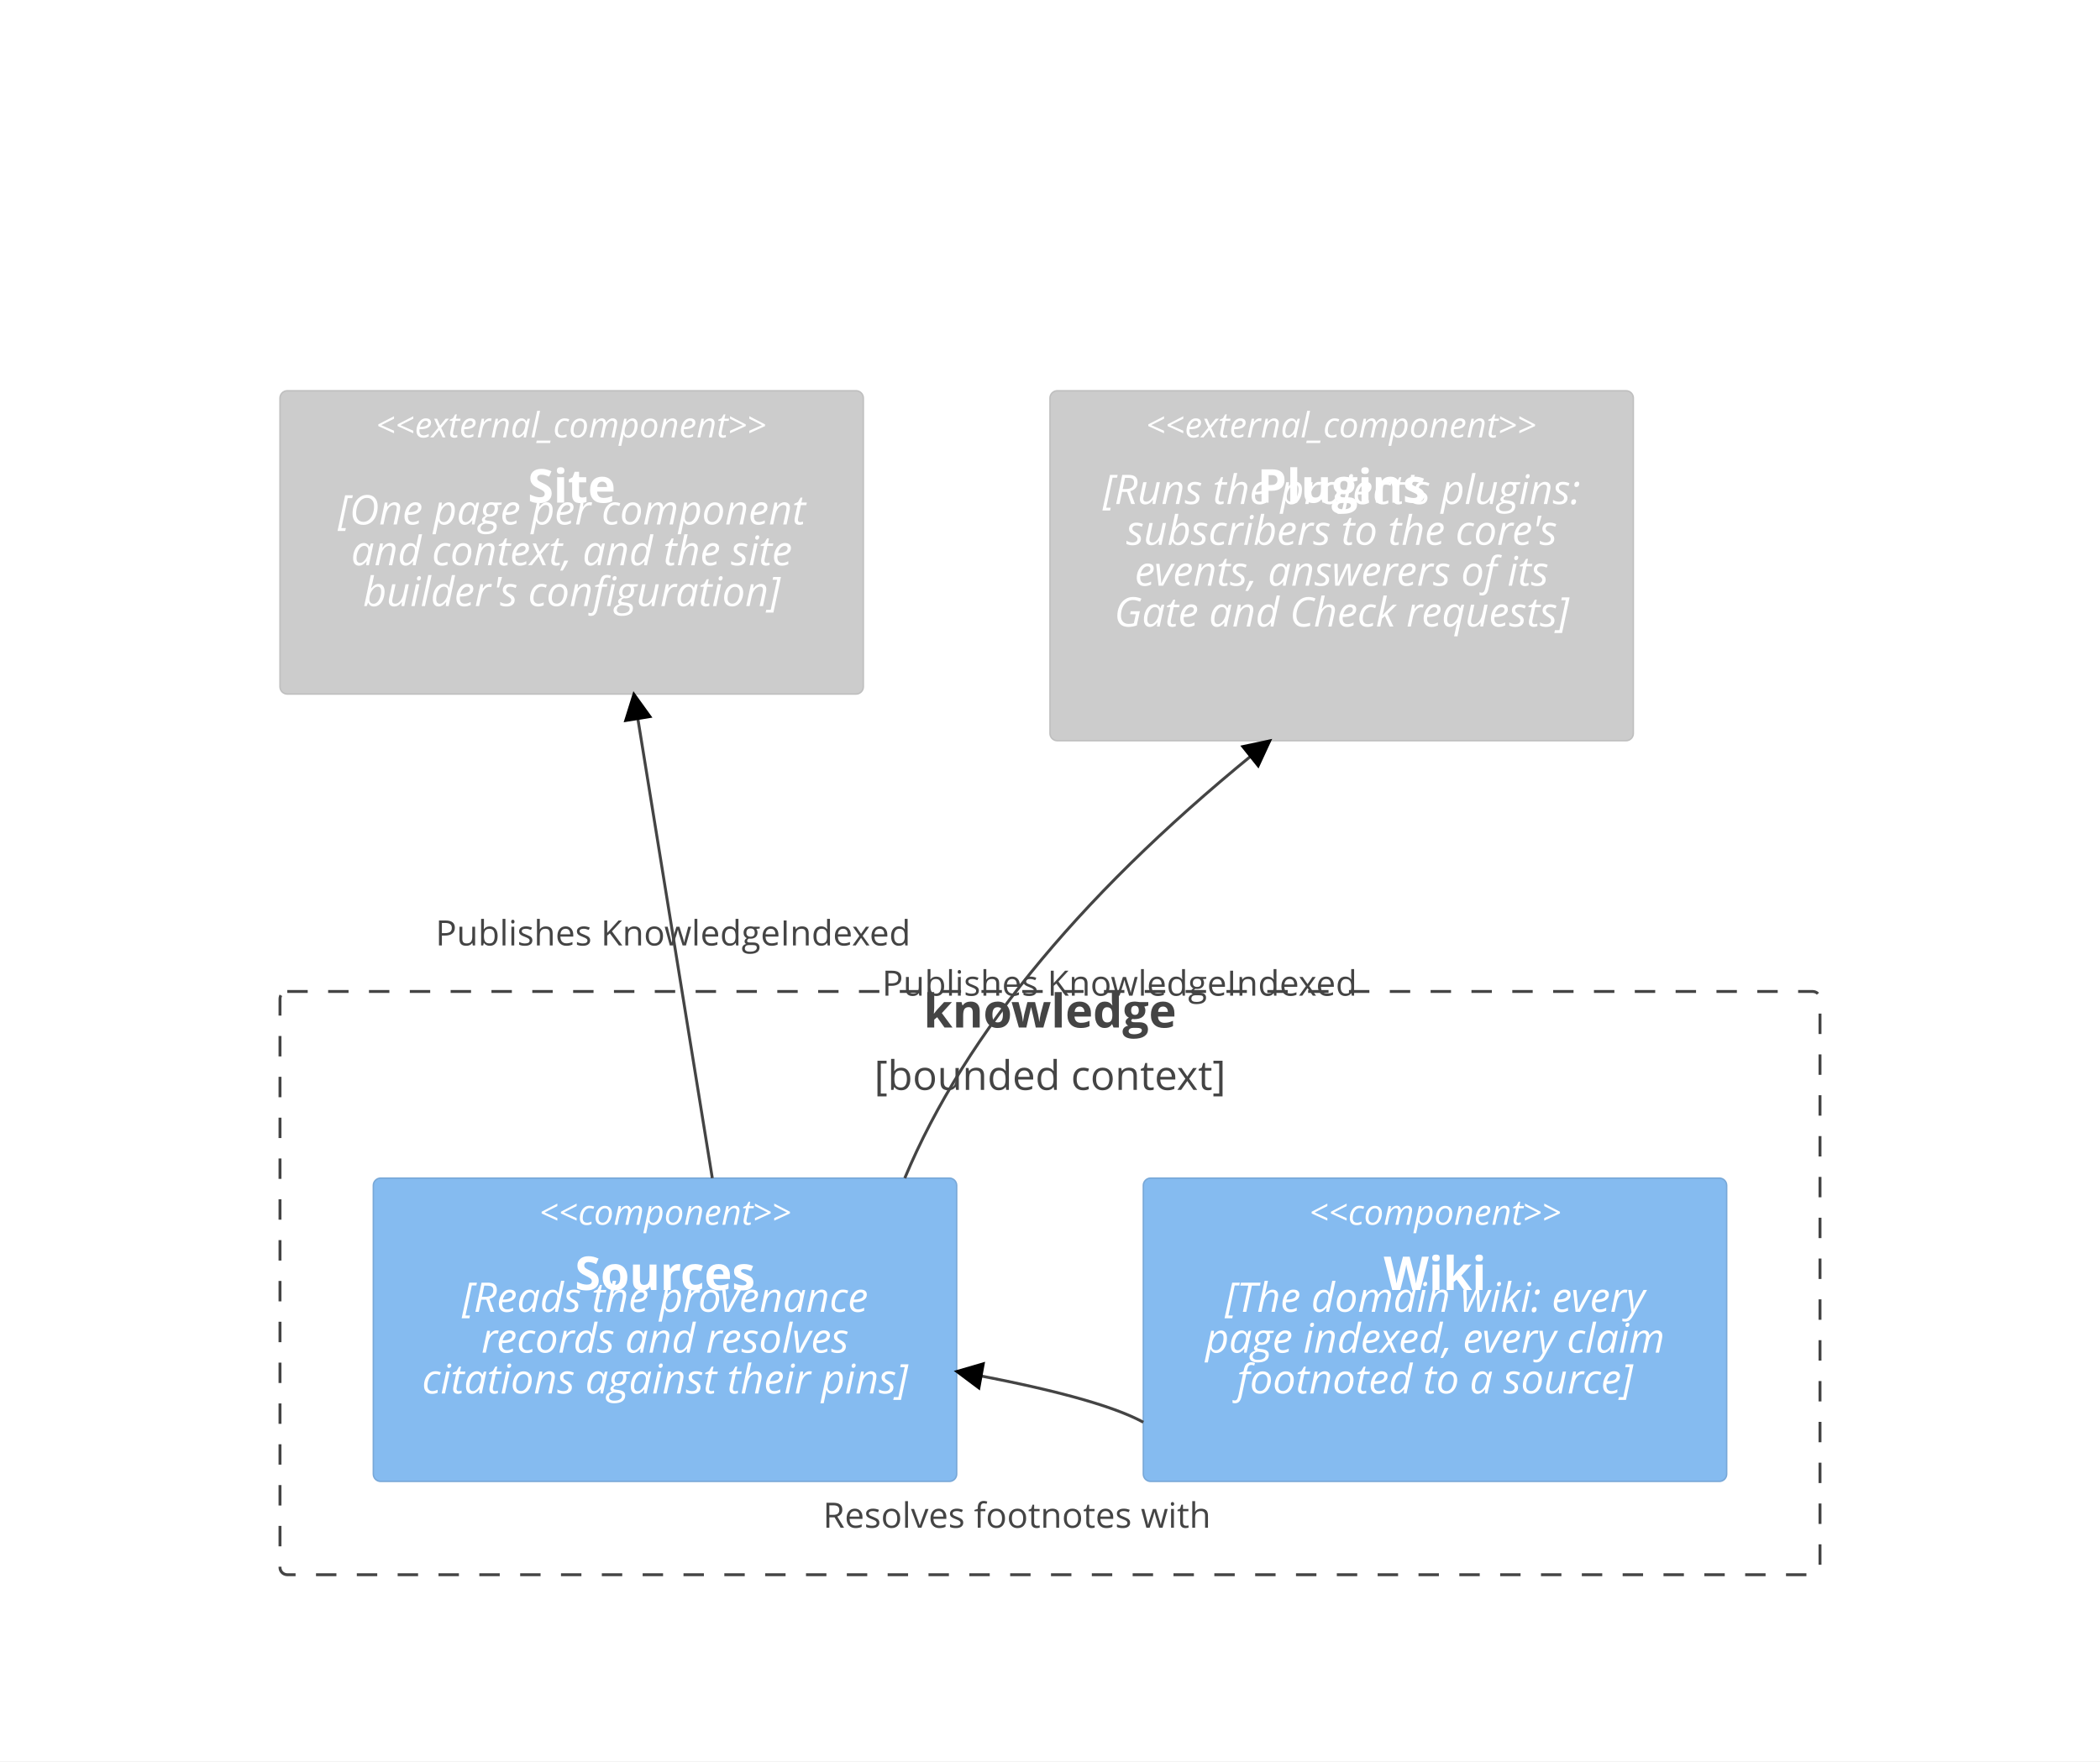
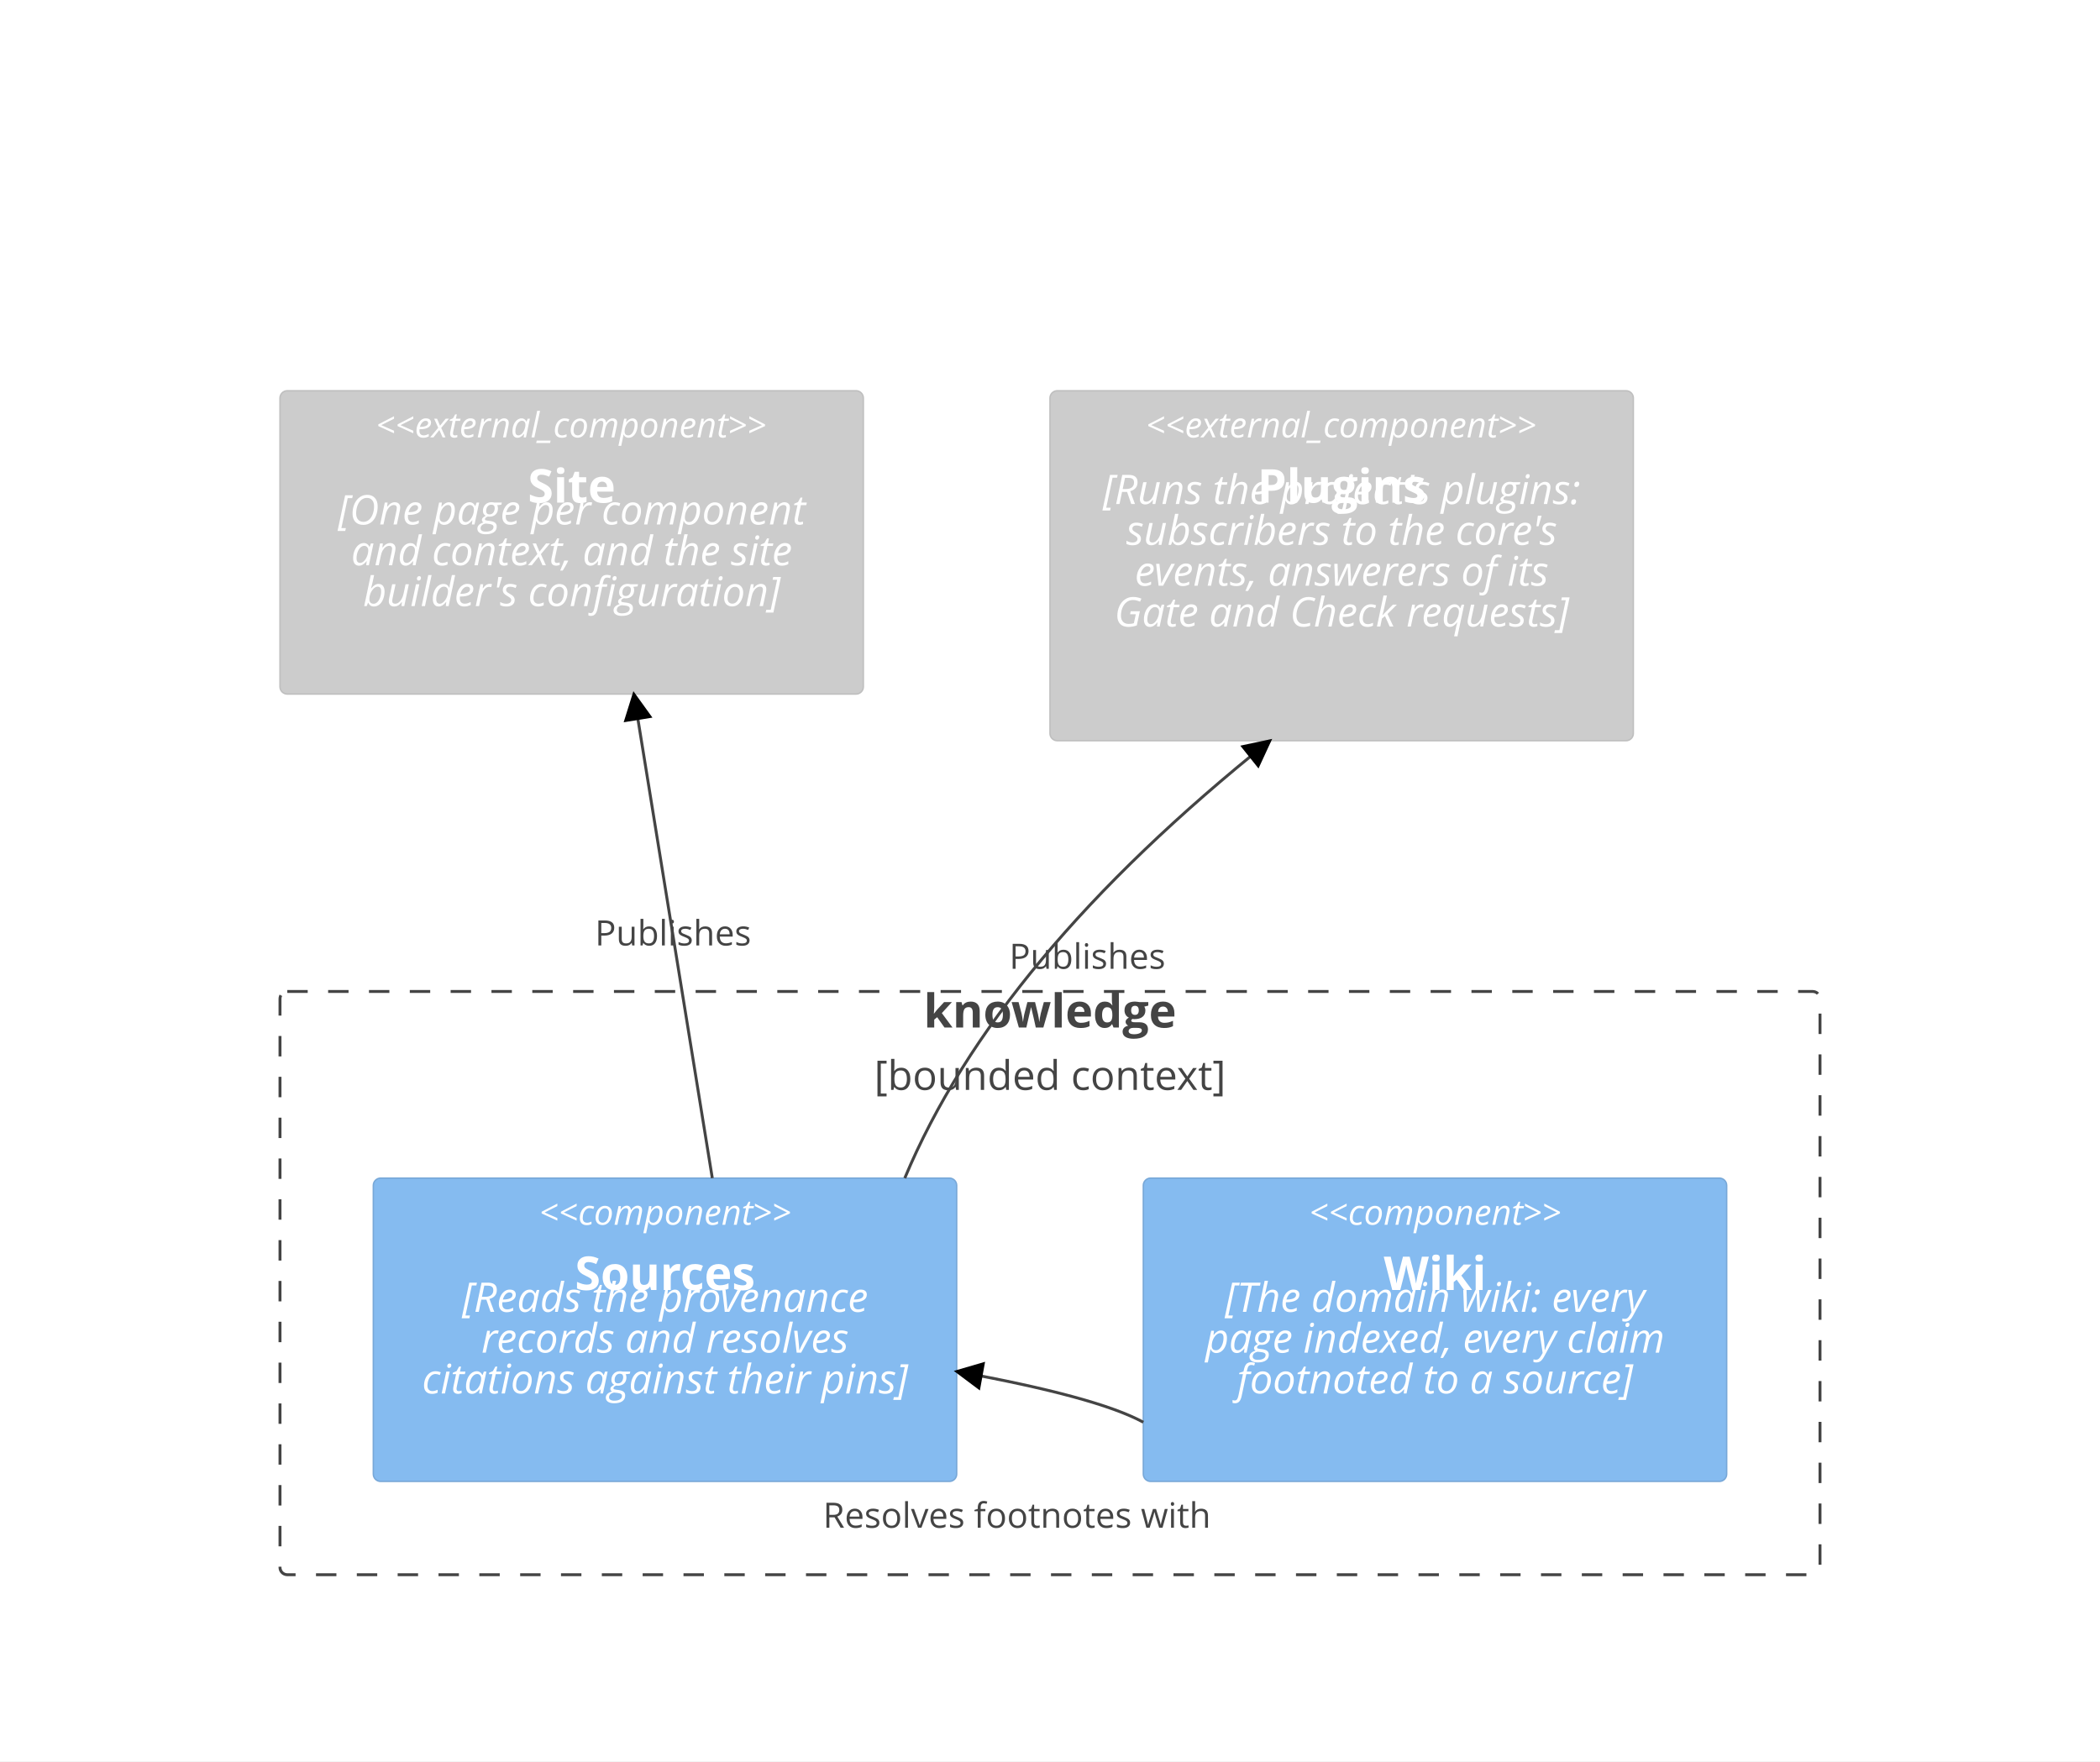
<svg xmlns="http://www.w3.org/2000/svg" width="100%" viewBox="0 -8 720 604" style="max-width: 720.000px;">
  <rect x="0" y="-8" width="720" height="604" fill="#FFFFFF" />
  <defs>
    <symbol id="computer" width="24" height="24">
      <path transform="scale(.5)" d="M2 2v13h20v-13h-20zm18 11h-16v-9h16v9zm-10.228 6l.466-1h3.524l.467 1h-4.457zm14.228 3h-24l2-6h2.104l-1.33 4h18.45l-1.297-4h2.073l2 6zm-5-10h-14v-7h14v7z" />
    </symbol>
  </defs>
  <defs>
    <symbol id="database" fill-rule="evenodd" clip-rule="evenodd">
      <path transform="scale(.5)" d="M12.258.001l.256.004.255.005.253.008.251.01.249.012.247.015.246.016.242.019.241.02.239.023.236.024.233.027.231.028.229.031.225.032.223.034.22.036.217.038.214.04.211.041.208.043.205.045.201.046.198.048.194.05.191.051.187.053.183.054.18.056.175.057.172.059.168.06.163.061.16.063.155.064.15.066.074.033.073.033.071.034.07.034.069.035.068.035.067.035.066.035.064.036.064.036.062.036.06.036.06.037.058.037.058.037.055.038.055.038.053.038.052.038.051.039.05.039.048.039.047.039.045.04.044.04.043.04.041.04.04.041.039.041.037.041.036.041.034.041.033.042.032.042.03.042.029.042.027.042.026.043.024.043.023.043.021.043.02.043.018.044.017.043.015.044.013.044.012.044.011.045.009.044.007.045.006.045.004.045.002.045.001.045v17l-.001.045-.002.045-.004.045-.006.045-.007.045-.009.044-.011.045-.012.044-.013.044-.015.044-.017.043-.018.044-.02.043-.021.043-.023.043-.024.043-.026.043-.027.042-.029.042-.03.042-.032.042-.033.042-.034.041-.036.041-.037.041-.039.041-.04.041-.041.04-.043.04-.044.04-.045.04-.047.039-.048.039-.05.039-.051.039-.052.038-.053.038-.055.038-.055.038-.058.037-.058.037-.06.037-.06.036-.062.036-.064.036-.064.036-.066.035-.067.035-.068.035-.069.035-.07.034-.071.034-.073.033-.074.033-.15.066-.155.064-.16.063-.163.061-.168.06-.172.059-.175.057-.18.056-.183.054-.187.053-.191.051-.194.05-.198.048-.201.046-.205.045-.208.043-.211.041-.214.04-.217.038-.22.036-.223.034-.225.032-.229.031-.231.028-.233.027-.236.024-.239.023-.241.02-.242.019-.246.016-.247.015-.249.012-.251.01-.253.008-.255.005-.256.004-.258.001-.258-.001-.256-.004-.255-.005-.253-.008-.251-.01-.249-.012-.247-.015-.245-.016-.243-.019-.241-.02-.238-.023-.236-.024-.234-.027-.231-.028-.228-.031-.226-.032-.223-.034-.22-.036-.217-.038-.214-.04-.211-.041-.208-.043-.204-.045-.201-.046-.198-.048-.195-.05-.19-.051-.187-.053-.184-.054-.179-.056-.176-.057-.172-.059-.167-.06-.164-.061-.159-.063-.155-.064-.151-.066-.074-.033-.072-.033-.072-.034-.07-.034-.069-.035-.068-.035-.067-.035-.066-.035-.064-.036-.063-.036-.062-.036-.061-.036-.06-.037-.058-.037-.057-.037-.056-.038-.055-.038-.053-.038-.052-.038-.051-.039-.049-.039-.049-.039-.046-.039-.046-.04-.044-.04-.043-.04-.041-.04-.04-.041-.039-.041-.037-.041-.036-.041-.034-.041-.033-.042-.032-.042-.03-.042-.029-.042-.027-.042-.026-.043-.024-.043-.023-.043-.021-.043-.02-.043-.018-.044-.017-.043-.015-.044-.013-.044-.012-.044-.011-.045-.009-.044-.007-.045-.006-.045-.004-.045-.002-.045-.001-.045v-17l.001-.045.002-.045.004-.045.006-.045.007-.045.009-.044.011-.045.012-.044.013-.044.015-.044.017-.043.018-.044.02-.043.021-.043.023-.043.024-.043.026-.043.027-.042.029-.042.03-.042.032-.042.033-.042.034-.041.036-.041.037-.041.039-.041.04-.041.041-.04.043-.04.044-.04.046-.04.046-.039.049-.039.049-.039.051-.039.052-.038.053-.038.055-.038.056-.038.057-.037.058-.037.06-.037.061-.036.062-.036.063-.036.064-.036.066-.035.067-.035.068-.035.069-.035.07-.034.072-.034.072-.033.074-.033.151-.066.155-.064.159-.063.164-.061.167-.06.172-.059.176-.057.179-.056.184-.054.187-.053.19-.051.195-.05.198-.048.201-.046.204-.045.208-.043.211-.041.214-.04.217-.038.22-.036.223-.034.226-.032.228-.031.231-.028.234-.027.236-.024.238-.023.241-.02.243-.019.245-.016.247-.015.249-.012.251-.01.253-.008.255-.005.256-.004.258-.001.258.001z" />
    </symbol>
  </defs>
  <defs>
    <symbol id="clock" width="24" height="24">
      <path transform="scale(.5)" d="M12 2c5.514 0 10 4.486 10 10s-4.486 10-10 10-10-4.486-10-10 4.486-10 10-10zm0-2c-6.627 0-12 5.373-12 12s5.373 12 12 12 12-5.373 12-12-5.373-12-12-12zm5.848 12.459c.202.038.202.333.001.372-1.907.361-6.045 1.111-6.547 1.111-.719 0-1.301-.582-1.301-1.301 0-.512.77-5.447 1.125-7.445.034-.192.312-.181.343.014l.985 6.238 5.394 1.011z" />
    </symbol>
  </defs>
  <g class="person-man">
    <rect x="96" y="126" fill="#CCCCCC" stroke="#BFBFBF" width="200" height="104" rx="2.5" ry="2.5" stroke-width="0.5" />
    <text fill="#FFFFFF" font-family="Open Sans,sans-serif" font-size="12" font-style="italic" lengthAdjust="spacing" textLength="133" x="129" y="142">&lt;&lt;external_component&gt;&gt;</text>
    <text x="196.00" y="160.00" dominant-baseline="middle" fill="#FFFFFF" style="text-anchor: middle; font-size: 16px; font-weight: bold; font-family: Open Sans,sans-serif">
      <tspan dy="0.00" alignment-baseline="mathematical">Site</tspan>
    </text>
    <text x="196.00" y="182.00" dominant-baseline="middle" fill="#FFFFFF" style="text-anchor: middle; font-size: 14px; font-weight: normal; font-family: Open Sans,sans-serif" font-style="italic">
      <tspan dy="-14.00" alignment-baseline="mathematical">[One page per component</tspan>
    </text>
    <text x="196.00" y="182.00" dominant-baseline="middle" fill="#FFFFFF" style="text-anchor: middle; font-size: 14px; font-weight: normal; font-family: Open Sans,sans-serif" font-style="italic">
      <tspan dy="0.00" alignment-baseline="mathematical">and context, and the site</tspan>
    </text>
    <text x="196.00" y="182.00" dominant-baseline="middle" fill="#FFFFFF" style="text-anchor: middle; font-size: 14px; font-weight: normal; font-family: Open Sans,sans-serif" font-style="italic">
      <tspan dy="14.00" alignment-baseline="mathematical">builder's configuration]</tspan>
    </text>
  </g>
  <g class="person-man">
    <rect x="360" y="126" fill="#CCCCCC" stroke="#BFBFBF" width="200" height="120" rx="2.5" ry="2.5" stroke-width="0.5" />
    <text fill="#FFFFFF" font-family="Open Sans,sans-serif" font-size="12" font-style="italic" lengthAdjust="spacing" textLength="133" x="393" y="142">&lt;&lt;external_component&gt;&gt;</text>
    <text x="460.00" y="160.00" dominant-baseline="middle" fill="#FFFFFF" style="text-anchor: middle; font-size: 16px; font-weight: bold; font-family: Open Sans,sans-serif">
      <tspan dy="0.00" alignment-baseline="mathematical">Plugins</tspan>
    </text>
    <text x="460.00" y="182.00" dominant-baseline="middle" fill="#FFFFFF" style="text-anchor: middle; font-size: 14px; font-weight: normal; font-family: Open Sans,sans-serif" font-style="italic">
      <tspan dy="-21.00" alignment-baseline="mathematical">[Runs the project's plugins:</tspan>
    </text>
    <text x="460.00" y="182.00" dominant-baseline="middle" fill="#FFFFFF" style="text-anchor: middle; font-size: 14px; font-weight: normal; font-family: Open Sans,sans-serif" font-style="italic">
      <tspan dy="-7.00" alignment-baseline="mathematical">subscribers to the core's</tspan>
    </text>
    <text x="460.00" y="182.00" dominant-baseline="middle" fill="#FFFFFF" style="text-anchor: middle; font-size: 14px; font-weight: normal; font-family: Open Sans,sans-serif" font-style="italic">
      <tspan dy="7.00" alignment-baseline="mathematical">events, answerers of its</tspan>
    </text>
    <text x="460.00" y="182.00" dominant-baseline="middle" fill="#FFFFFF" style="text-anchor: middle; font-size: 14px; font-weight: normal; font-family: Open Sans,sans-serif" font-style="italic">
      <tspan dy="21.00" alignment-baseline="mathematical">Gate and Check requests]</tspan>
    </text>
  </g>
  <g class="person-man">
    <rect x="128" y="396" fill="#85BBF0" stroke="#78A8D8" width="200" height="104" rx="2.5" ry="2.5" stroke-width="0.5" />
    <text fill="#FFFFFF" font-family="Open Sans,sans-serif" font-size="12" font-style="italic" lengthAdjust="spacing" textLength="86" x="185" y="412">&lt;&lt;component&gt;&gt;</text>
    <text x="228.00" y="430.00" dominant-baseline="middle" fill="#FFFFFF" style="text-anchor: middle; font-size: 16px; font-weight: bold; font-family: Open Sans,sans-serif">
      <tspan dy="0.00" alignment-baseline="mathematical">Sources</tspan>
    </text>
    <text x="228.00" y="452.00" dominant-baseline="middle" fill="#FFFFFF" style="text-anchor: middle; font-size: 14px; font-weight: normal; font-family: Open Sans,sans-serif" font-style="italic">
      <tspan dy="-14.00" alignment-baseline="mathematical">[Reads the provenance</tspan>
    </text>
    <text x="228.00" y="452.00" dominant-baseline="middle" fill="#FFFFFF" style="text-anchor: middle; font-size: 14px; font-weight: normal; font-family: Open Sans,sans-serif" font-style="italic">
      <tspan dy="0.00" alignment-baseline="mathematical">records and resolves</tspan>
    </text>
    <text x="228.00" y="452.00" dominant-baseline="middle" fill="#FFFFFF" style="text-anchor: middle; font-size: 14px; font-weight: normal; font-family: Open Sans,sans-serif" font-style="italic">
      <tspan dy="14.00" alignment-baseline="mathematical">citations against their pins]</tspan>
    </text>
  </g>
  <g class="person-man">
    <rect x="392" y="396" fill="#85BBF0" stroke="#78A8D8" width="200" height="104" rx="2.5" ry="2.5" stroke-width="0.5" />
    <text fill="#FFFFFF" font-family="Open Sans,sans-serif" font-size="12" font-style="italic" lengthAdjust="spacing" textLength="86" x="449" y="412">&lt;&lt;component&gt;&gt;</text>
    <text x="492.00" y="430.00" dominant-baseline="middle" fill="#FFFFFF" style="text-anchor: middle; font-size: 16px; font-weight: bold; font-family: Open Sans,sans-serif">
      <tspan dy="0.00" alignment-baseline="mathematical">Wiki</tspan>
    </text>
    <text x="492.00" y="452.00" dominant-baseline="middle" fill="#FFFFFF" style="text-anchor: middle; font-size: 14px; font-weight: normal; font-family: Open Sans,sans-serif" font-style="italic">
      <tspan dy="-14.00" alignment-baseline="mathematical">[The domain wiki: every</tspan>
    </text>
    <text x="492.00" y="452.00" dominant-baseline="middle" fill="#FFFFFF" style="text-anchor: middle; font-size: 14px; font-weight: normal; font-family: Open Sans,sans-serif" font-style="italic">
      <tspan dy="0.00" alignment-baseline="mathematical">page indexed, every claim</tspan>
    </text>
    <text x="492.00" y="452.00" dominant-baseline="middle" fill="#FFFFFF" style="text-anchor: middle; font-size: 14px; font-weight: normal; font-family: Open Sans,sans-serif" font-style="italic">
      <tspan dy="14.00" alignment-baseline="mathematical">footnoted to a source]</tspan>
    </text>
  </g>
  <g>
    <rect x="96" y="332" fill="none" stroke="#444444" width="528" height="200" rx="2.5" ry="2.5" stroke-width="1" stroke-dasharray="7.0,7.0" />
    <text x="360.00" y="340.00" dominant-baseline="middle" fill="#444444" style="text-anchor: middle; font-size: 16px; font-weight: bold; font-family: Open Sans,sans-serif">
      <tspan dy="0.00" alignment-baseline="mathematical">knowledge</tspan>
    </text>
    <text x="360.00" y="362.00" dominant-baseline="middle" fill="#444444" style="text-anchor: middle; font-size: 14px; font-weight: normal; font-family: Open Sans,sans-serif">
      <tspan dy="0.00" alignment-baseline="mathematical">[bounded context]</tspan>
    </text>
  </g>
  <defs>
    <marker id="arrowhead" refX="9" refY="5" markerUnits="userSpaceOnUse" markerWidth="12" markerHeight="12" orient="auto">
      <path d="M 0 0 L 10 5 L 0 10 z" />
    </marker>
  </defs>
  <defs>
    <marker id="arrowend" refX="1" refY="5" markerUnits="userSpaceOnUse" markerWidth="12" markerHeight="12" orient="auto">
      <path d="M 10 0 L 0 5 L 10 10 z" />
    </marker>
  </defs>
  <defs>
    <marker id="crosshead" markerWidth="15" markerHeight="8" orient="auto" refX="16" refY="4">
      <path fill="black" stroke="#000000" stroke-width="1px" d="M 9,2 V 6 L16,4 Z" style="stroke-dasharray: 0, 0;" />
      <path fill="none" stroke="#000000" stroke-width="1px" d="M 0,1 L 6,7 M 6,1 L 0,7" style="stroke-dasharray: 0, 0;" />
    </marker>
  </defs>
  <defs>
    <marker id="filled-head" refX="18" refY="7" markerWidth="20" markerHeight="28" orient="auto">
      <path d="M 18,7 L9,13 L14,7 L9,1 Z" />
    </marker>
  </defs>
  <g>
    <line x1="244.22" y1="396.00" x2="217.32" y2="230.00" stroke-width="1" stroke="#444444" style="fill: none;" marker-end="url(#arrowhead)" />
    <text x="230.77" y="313.00" dominant-baseline="middle" fill="#444444" style="text-anchor: middle; font-size: 12px; font-weight: normal; font-family: Open Sans,sans-serif">
-       <tspan dy="0.00" alignment-baseline="mathematical">Publishes KnowledgeIndexed</tspan>
+       <tspan dy="0.00" alignment-baseline="mathematical">Publishes</tspan>
    </text>
    <path fill="none" stroke-width="1" stroke="#444444" d="M310.21,396.00 Q341.51,321.00 435.40,246.00" marker-end="url(#arrowhead)" />
-     <text x="383.86" y="330.23" dominant-baseline="middle" fill="#444444" style="text-anchor: middle; font-size: 12px; font-weight: normal; font-family: Open Sans,sans-serif">
-       <tspan dy="0.00" alignment-baseline="mathematical">Publishes KnowledgeIndexed</tspan>
+     <text x="372.81" y="321.00" dominant-baseline="middle" fill="#444444" style="text-anchor: middle; font-size: 12px; font-weight: normal; font-family: Open Sans,sans-serif">
+       <tspan dy="0.00" alignment-baseline="mathematical">Publishes</tspan>
    </text>
    <path fill="none" stroke-width="1" stroke="#444444" d="M392.00,479.71 Q376.00,471.00 328.00,462.29" marker-end="url(#arrowhead)" />
    <text x="348.65" y="512.68" dominant-baseline="middle" fill="#444444" style="text-anchor: middle; font-size: 12px; font-weight: normal; font-family: Open Sans,sans-serif">
      <tspan dy="0.00" alignment-baseline="mathematical">Resolves footnotes with</tspan>
    </text>
  </g>
</svg>
